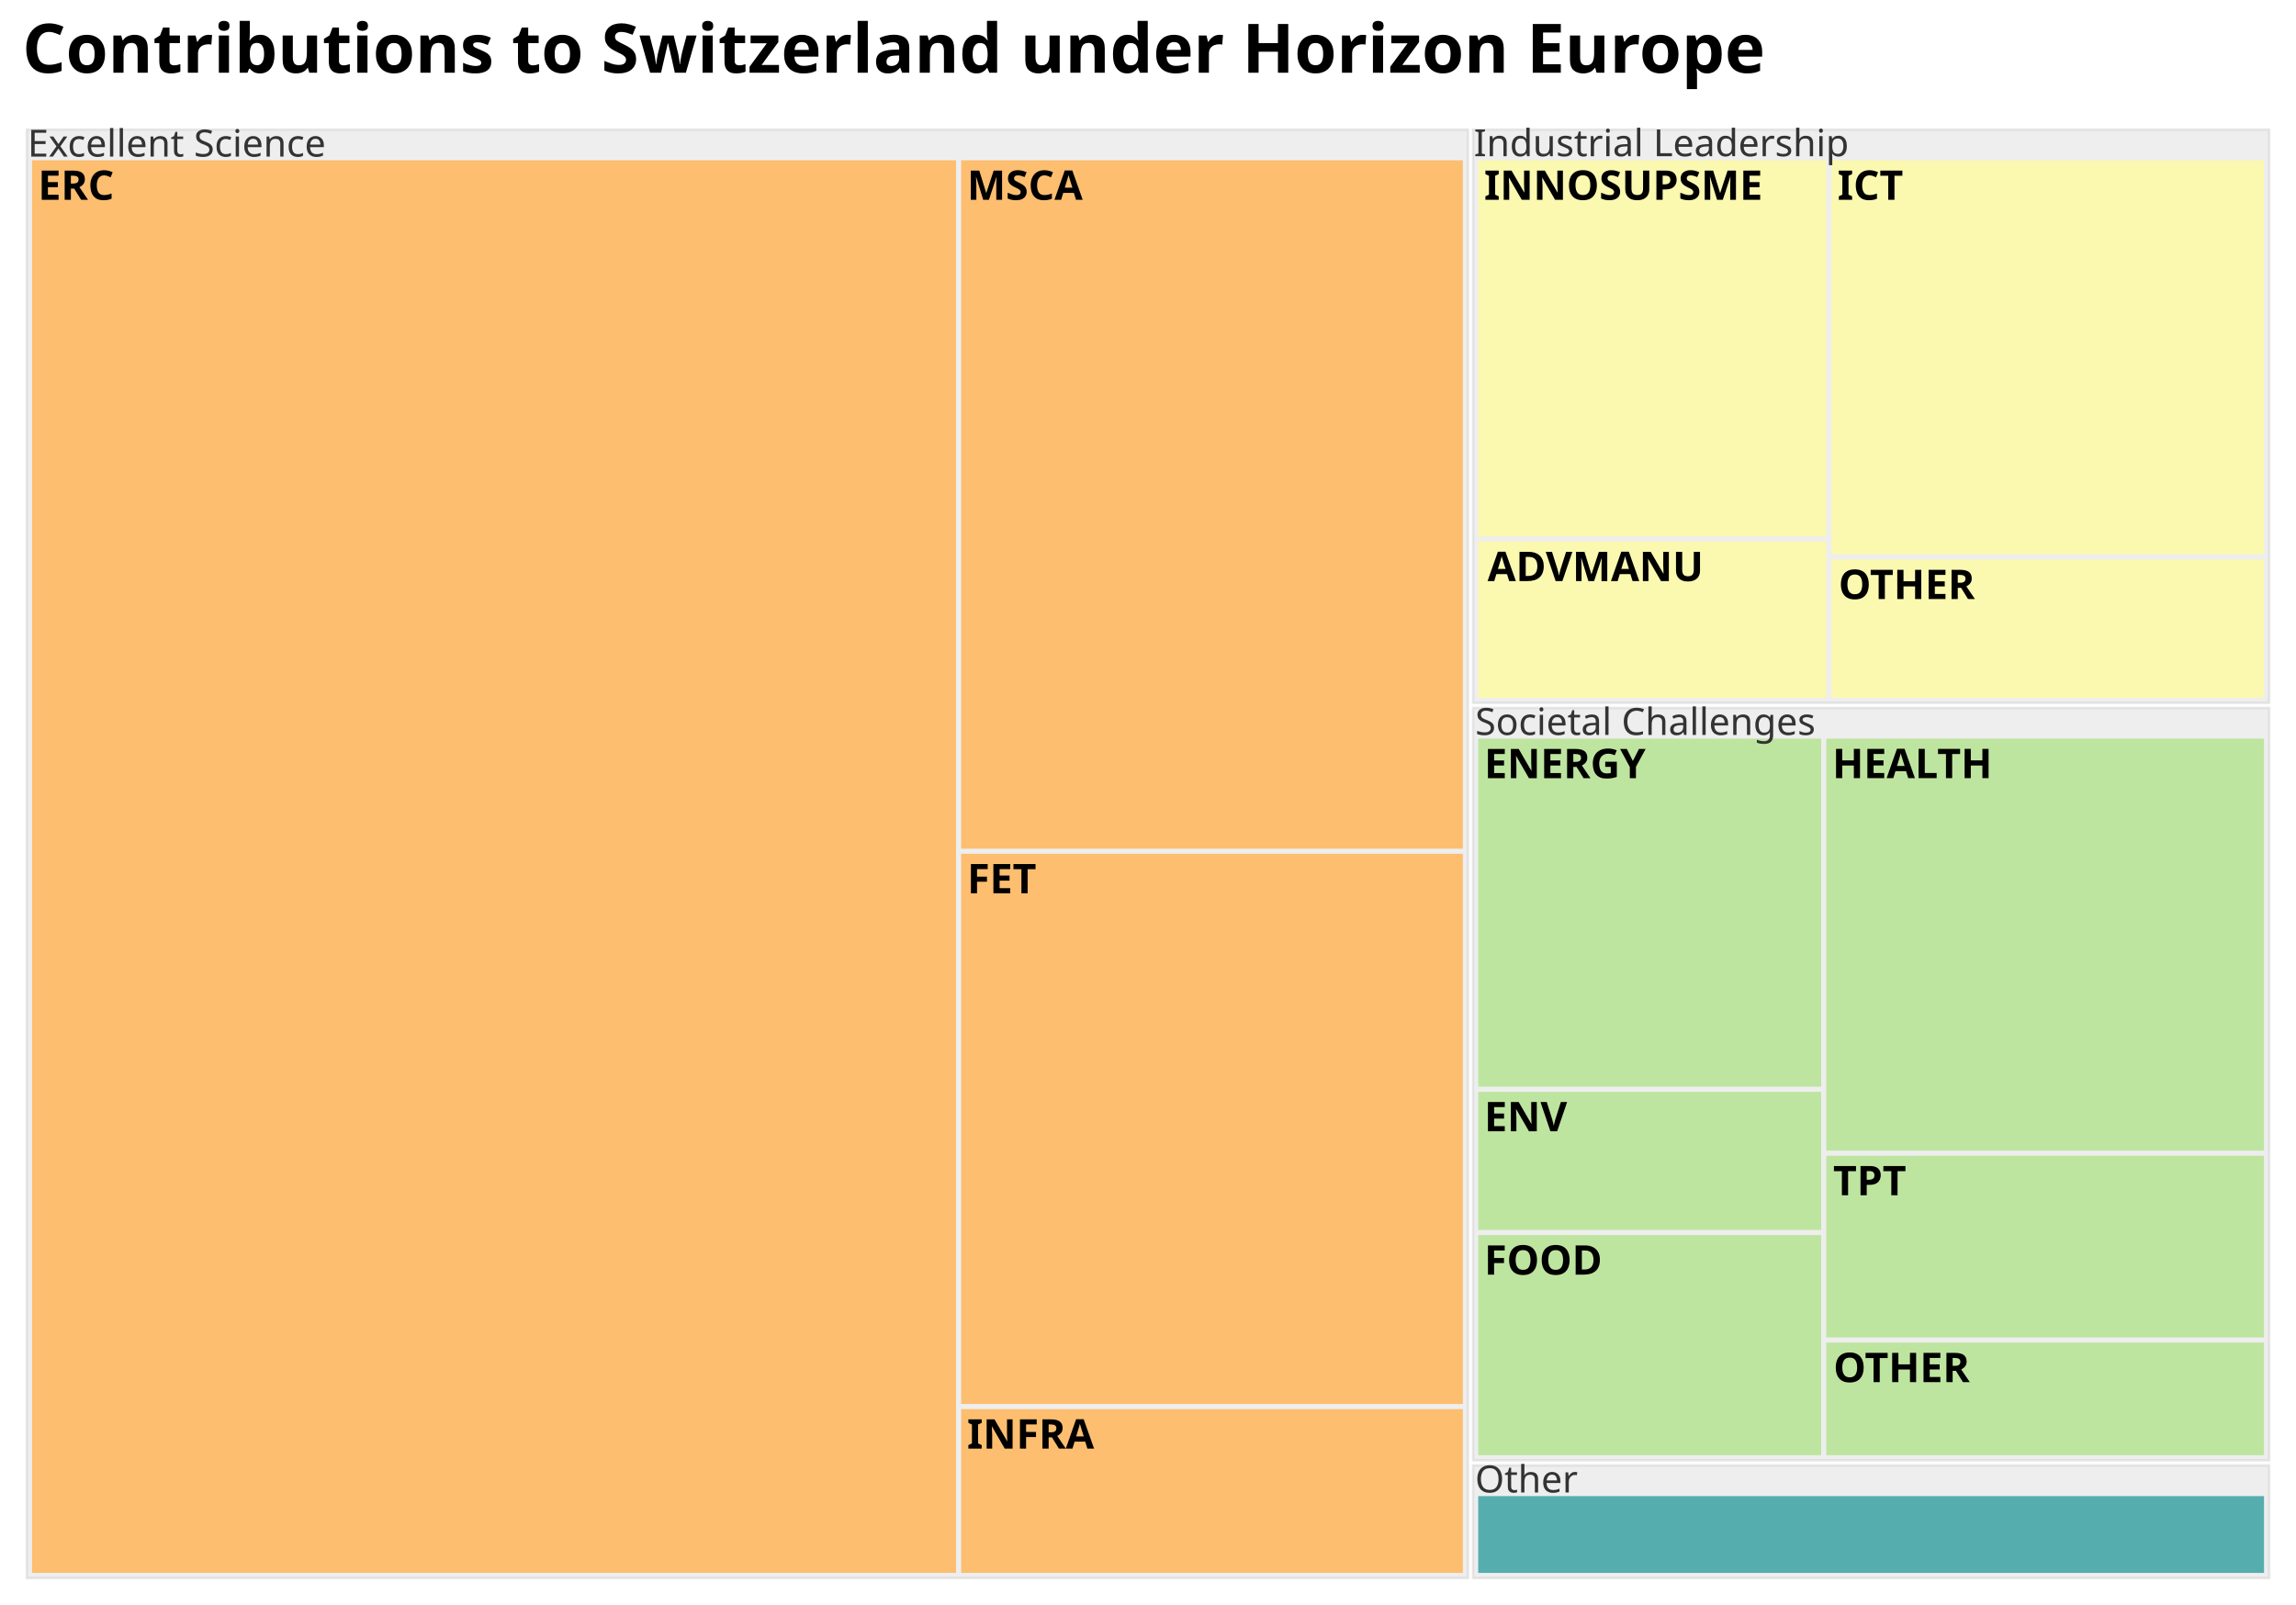
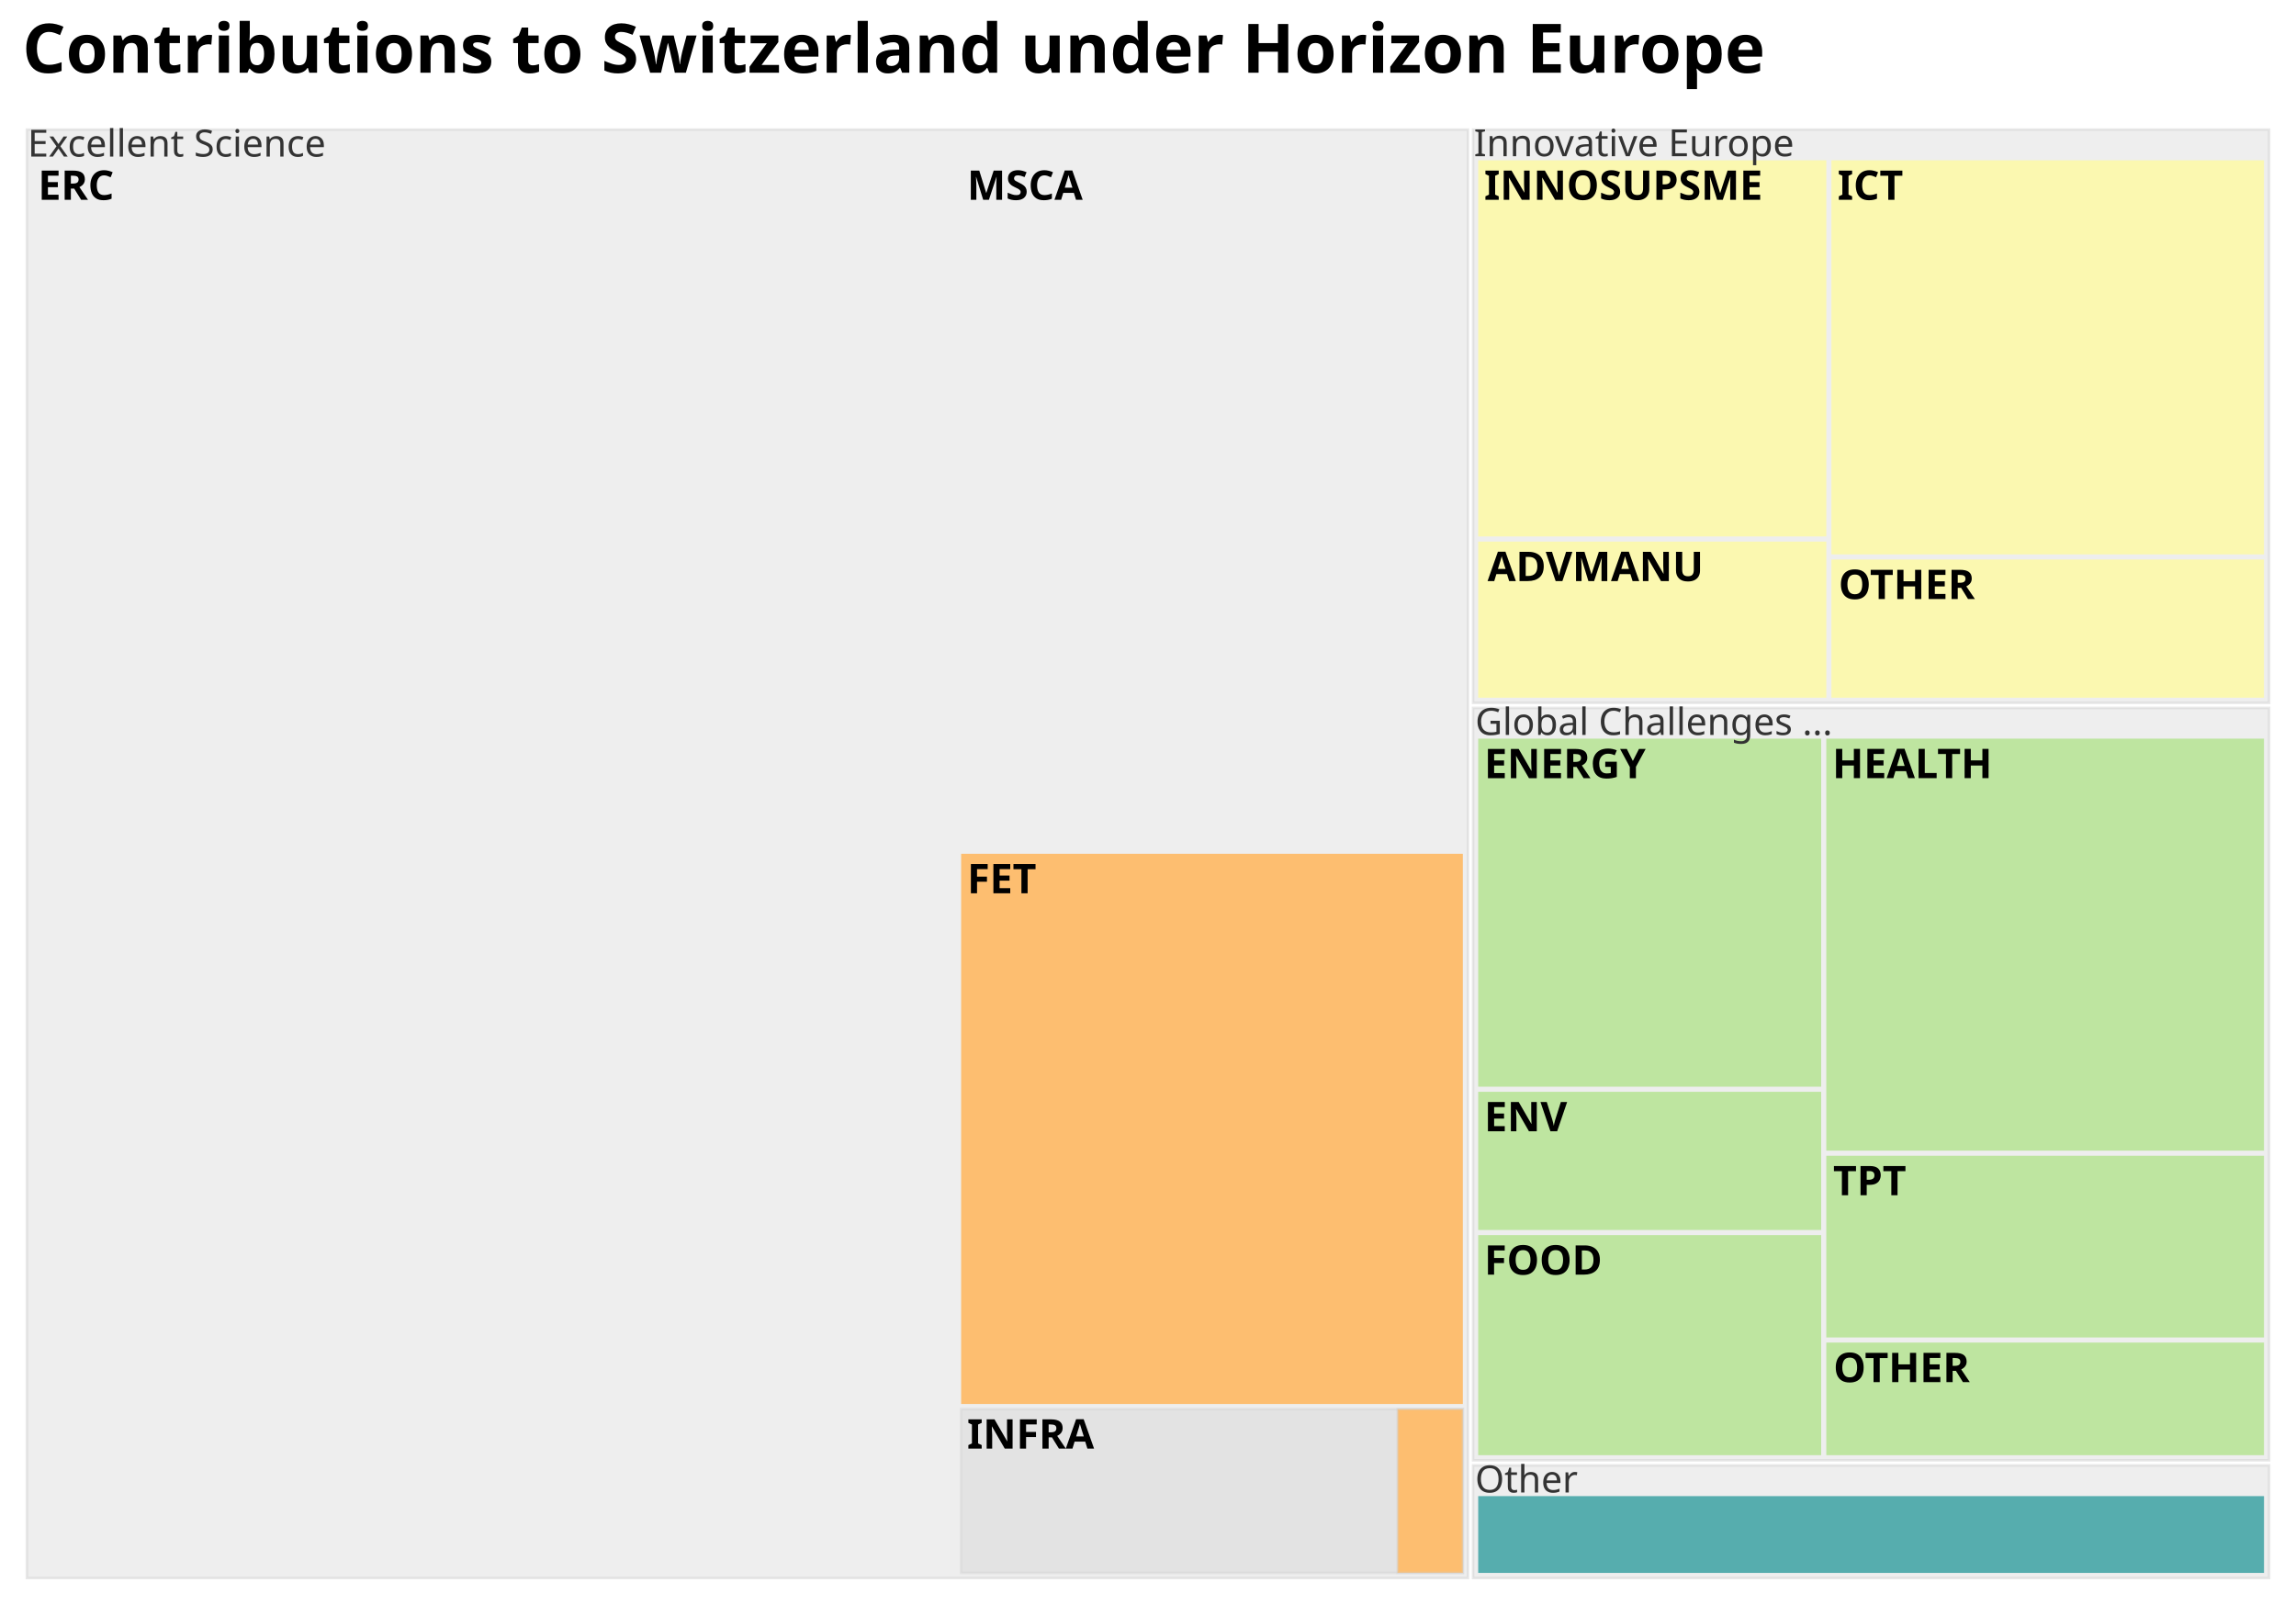
<svg xmlns="http://www.w3.org/2000/svg" xmlns:xlink="http://www.w3.org/1999/xlink" width="897" height="627.135" version="1.1" id="svg615">
  <defs id="defs619">
+     <linearGradient id="linearGradient20092">
+       <stop style="stop-color:#e6e6e6;stop-opacity:1;" offset="0" id="stop20090" />
+     </linearGradient>
    <clipPath id="clip_ancestor2">
      <use xlink:href="#path_ancestor2" id="use349" x="0" y="0" width="100%" height="100%" transform="translate(-575.5,-50.63544)" />
    </clipPath>
    <clipPath id="clip_ancestor4">
      <use xlink:href="#path_ancestor4" id="use365" x="0" y="0" width="100%" height="100%" transform="translate(-575.5,-572.6354)" />
    </clipPath>
    <clipPath id="clip_ancestor6">
      <rect width="213" height="44" id="use381" fill="#cccccc" fill-opacity="0.333" stroke="#cccccc" stroke-opacity="0.433" x="0" y="0" />
    </clipPath>
    <clipPath id="clip_ancestor3">
      <use xlink:href="#path_ancestor3" id="use357" x="0" y="0" width="100%" height="100%" transform="translate(-575.5,-276.6354)" />
    </clipPath>
    <clipPath id="clip_ancestor7">
      <rect width="49" height="44" id="use389" fill="#cccccc" fill-opacity="0.333" stroke="#cccccc" stroke-opacity="0.433" x="0" y="0" />
    </clipPath>
    <clipPath id="clip_ancestor5">
      <rect width="45" height="16" id="use373" fill="#cccccc" fill-opacity="0.333" stroke="#cccccc" stroke-opacity="0.433" x="0" y="0" />
    </clipPath>
    <clipPath id="clip_ancestor0">
      <rect width="880" height="580" id="use333" fill="#cccccc" fill-opacity="0" stroke="#cccccc" stroke-opacity="0.1" x="0" y="0" />
    </clipPath>
    <clipPath id="clip_ancestor1">
      <use xlink:href="#path_ancestor1" id="use341" x="0" y="0" width="100%" height="100%" transform="translate(-10.5,-50.63544)" />
    </clipPath>
    <clipPath id="clip1">
      <use xlink:href="#path1" id="use410" x="0" y="0" width="100%" height="100%" transform="translate(-375.5,-333.6354)" />
    </clipPath>
    <clipPath id="clip16">
      <rect id="use590" fill="#e85e49" width="209" height="30" x="0" y="0" />
    </clipPath>
    <clipPath id="clip17">
      <rect id="use602" fill="#9e0142" width="45" height="30" x="0" y="0" />
    </clipPath>
    <clipPath id="clip2">
      <use xlink:href="#path2" id="use422" x="0" y="0" width="100%" height="100%" transform="translate(-375.5,-550.6354)" />
    </clipPath>
    <clipPath id="clip0">
-       <use xlink:href="#path0" id="use398" x="0" y="0" width="100%" height="100%" transform="translate(-12.5,-62.63544)" />
+       <rect id="use398" fill="#fdbe70" width="361" height="7.569" x="0" y="544.431" style="fill:#cccccc;fill-opacity:0.333;stroke-width:1" />
    </clipPath>
    <clipPath id="clip12">
      <use xlink:href="#path12" id="use542" x="0" y="0" width="100%" height="100%" transform="translate(-713.5,-524.6354)" />
    </clipPath>
    <clipPath id="clip13">
      <use xlink:href="#path13" id="use554" x="0" y="0" width="100%" height="100%" transform="translate(-713.5,-451.6354)" />
    </clipPath>
    <clipPath id="clip11">
      <use xlink:href="#path11" id="use530" x="0" y="0" width="100%" height="100%" transform="translate(-713.5,-288.6354)" />
    </clipPath>
    <clipPath id="clip14">
      <use xlink:href="#path14" id="use566" x="0" y="0" width="100%" height="100%" transform="translate(-577.5001,-584.6354)" />
    </clipPath>
    <clipPath id="clip15">
      <rect id="use578" fill="#5e4fa2" width="41" height="2" x="0" y="0" />
    </clipPath>
    <clipPath id="clip5">
      <use xlink:href="#path5" id="use458" x="0" y="0" width="100%" height="100%" transform="translate(-577.5,-211.6354)" />
    </clipPath>
    <clipPath id="clip6">
      <use xlink:href="#path6" id="use470" x="0" y="0" width="100%" height="100%" transform="translate(-715.5,-62.63544)" />
    </clipPath>
    <clipPath id="clip7">
      <use xlink:href="#path7" id="use482" x="0" y="0" width="100%" height="100%" transform="translate(-715.5,-218.6354)" />
    </clipPath>
    <clipPath id="clip8">
      <use xlink:href="#path8" id="use494" x="0" y="0" width="100%" height="100%" transform="translate(-577.5,-288.6354)" />
    </clipPath>
    <clipPath id="clip9">
      <use xlink:href="#path9" id="use506" x="0" y="0" width="100%" height="100%" transform="translate(-577.5,-426.6354)" />
    </clipPath>
    <clipPath id="clip10">
      <use xlink:href="#path10" id="use518" x="0" y="0" width="100%" height="100%" transform="translate(-577.5,-482.6354)" />
    </clipPath>
    <clipPath id="clip3">
-       <use xlink:href="#path3" id="use434" x="0" y="0" width="100%" height="100%" transform="translate(-375.5,-62.63544)" />
+       <rect id="use434" fill="#fdbe70" width="196" height="269" x="0" y="8.26416e-07" />
    </clipPath>
    <clipPath id="clip4">
      <use xlink:href="#path4" id="use446" x="0" y="0" width="100%" height="100%" transform="translate(-577.5,-62.63544)" />
    </clipPath>
  </defs>
  <rect width="563" height="566" id="path_ancestor1" fill="#cccccc" fill-opacity="0.333" stroke="#cccccc" stroke-opacity="0.433" x="10.5" y="50.635" />
  <rect width="311" height="224" id="path_ancestor2" fill="#cccccc" fill-opacity="0.333" stroke="#cccccc" stroke-opacity="0.433" x="575.5" y="50.635" />
  <rect width="311" height="294" id="path_ancestor3" fill="#cccccc" fill-opacity="0.333" stroke="#cccccc" stroke-opacity="0.433" x="575.5" y="276.635" />
  <rect width="311" height="44" id="path_ancestor4" fill="#cccccc" fill-opacity="0.333" stroke="#cccccc" stroke-opacity="0.433" x="575.5" y="572.635" style="stroke-width:1" />
-   <rect id="path0" fill="#fdbe70" width="361" height="552" x="12.5" y="62.635" />
  <text xml:space="preserve" style="font-weight:bold;font-size:16px;line-height:1.25;font-family:'Gill Sans';-inkscape-font-specification:'Gill Sans Bold'" x="14.868" y="78.089" id="text2045-6">
    <tspan id="tspan2043-3" x="14.868" y="78.089" style="font-style:normal;font-variant:normal;font-weight:bold;font-stretch:normal;font-family:'Gill Sans';-inkscape-font-specification:'Gill Sans Bold'">ERC</tspan>
    <tspan x="14.868" y="98.174" style="font-style:normal;font-variant:normal;font-weight:normal;font-stretch:normal;font-family:'Gill Sans';-inkscape-font-specification:'Gill Sans'" id="tspan35814" />
  </text>
  <rect id="path1" fill="#fdbe70" width="196" height="215" x="375.5" y="333.635" />
  <text xml:space="preserve" style="font-weight:bold;font-size:16px;line-height:1.25;font-family:'Gill Sans';-inkscape-font-specification:'Gill Sans Bold'" x="377.878" y="349.063" id="text2045-6-7">
    <tspan id="tspan2043-3-1" x="377.878" y="349.063" style="font-style:normal;font-variant:normal;font-weight:bold;font-stretch:normal;font-family:'Gill Sans';-inkscape-font-specification:'Gill Sans Bold'">FET</tspan>
    <tspan x="377.878" y="369.148" style="font-style:normal;font-variant:normal;font-weight:normal;font-stretch:normal;font-family:'Gill Sans';-inkscape-font-specification:'Gill Sans Bold'" id="tspan41852" />
  </text>
-   <rect id="path3" fill="#fdbe70" width="196" height="269" x="375.5" y="62.635" />
  <text xml:space="preserve" style="font-weight:bold;font-size:16px;line-height:1.25;font-family:'Gill Sans';-inkscape-font-specification:'Gill Sans Bold'" x="377.849" y="78.089" id="text2045-6-78">
    <tspan id="tspan2043-3-4" x="377.849" y="78.089" style="font-style:normal;font-variant:normal;font-weight:bold;font-stretch:normal;font-family:'Gill Sans';-inkscape-font-specification:'Gill Sans Bold'">MSCA</tspan>
    <tspan x="377.849" y="98.174" style="font-style:normal;font-variant:normal;font-weight:normal;font-stretch:normal;font-family:'Gill Sans';-inkscape-font-specification:'Gill Sans Bold'" id="tspan45842" />
  </text>
  <rect id="path4" fill="#fbf8b0" width="136" height="147" x="577.5" y="62.635" />
  <text xml:space="preserve" style="font-weight:bold;font-size:16px;line-height:1.25;font-family:'Gill Sans';-inkscape-font-specification:'Gill Sans Bold'" x="579.809" y="78.089" id="text2045-6-78-5">
    <tspan id="tspan2043-3-4-37" x="579.809" y="78.089" style="font-style:normal;font-variant:normal;font-weight:bold;font-stretch:normal;font-family:'Gill Sans';-inkscape-font-specification:'Gill Sans Bold'">INNOSUPSME</tspan>
    <tspan x="579.809" y="98.174" style="font-style:normal;font-variant:normal;font-weight:normal;font-stretch:normal;font-family:'Gill Sans';-inkscape-font-specification:'Gill Sans Bold'" id="tspan46175" />
  </text>
  <rect id="path5" fill="#fbf8b0" width="136" height="61" x="577.5" y="211.635" />
  <rect id="path6" fill="#fbf8b0" width="169" height="154" x="715.5" y="62.635" />
  <text xml:space="preserve" style="font-weight:bold;font-size:16px;line-height:1.25;font-family:'Gill Sans';-inkscape-font-specification:'Gill Sans Bold'" x="717.867" y="78.089" id="text2045-6-78-9">
    <tspan id="tspan2043-3-4-3" x="717.867" y="78.089" style="font-style:normal;font-variant:normal;font-weight:bold;font-stretch:normal;font-family:'Gill Sans';-inkscape-font-specification:'Gill Sans Bold'">ICT</tspan>
    <tspan x="717.867" y="98.174" style="font-style:normal;font-variant:normal;font-weight:normal;font-stretch:normal;font-family:'Gill Sans';-inkscape-font-specification:'Gill Sans Bold'" id="tspan46506" />
  </text>
  <rect id="path7" fill="#fbf8b0" width="169" height="54" x="715.5" y="218.635" />
  <text xml:space="preserve" style="font-weight:bold;font-size:16px;line-height:1.25;font-family:'Gill Sans';-inkscape-font-specification:'Gill Sans Bold'" x="718.278" y="234.089" id="text2045-6-78-4-3">
    <tspan id="tspan2043-3-4-2-8" x="718.278" y="234.089" style="font-style:normal;font-variant:normal;font-weight:bold;font-stretch:normal;font-family:'Gill Sans';-inkscape-font-specification:'Gill Sans Bold'">OTHER</tspan>
    <tspan x="718.278" y="254.174" style="font-style:normal;font-variant:normal;font-weight:normal;font-stretch:normal;font-family:'Gill Sans';-inkscape-font-specification:'Gill Sans Bold'" id="tspan47214" />
  </text>
  <rect id="path8" fill="#bee5a0" width="134" height="136" x="577.5" y="288.635" />
  <text xml:space="preserve" style="font-weight:bold;font-size:16px;line-height:1.25;font-family:'Gill Sans';-inkscape-font-specification:'Gill Sans Bold'" x="579.868" y="304.089" id="text2045-6-78-3">
    <tspan id="tspan2043-3-4-9" x="579.868" y="304.089" style="font-style:normal;font-variant:normal;font-weight:bold;font-stretch:normal;font-family:'Gill Sans';-inkscape-font-specification:'Gill Sans Bold'">ENERGY</tspan>
    <tspan x="579.868" y="324.174" style="font-style:normal;font-variant:normal;font-weight:normal;font-stretch:normal;font-family:'Gill Sans';-inkscape-font-specification:'Gill Sans Bold'" id="tspan47676" />
  </text>
  <rect id="path9" fill="#bee5a0" width="134" height="54" x="577.5" y="426.635" />
  <text xml:space="preserve" style="font-weight:bold;font-size:16px;line-height:1.25;font-family:'Gill Sans';-inkscape-font-specification:'Gill Sans Bold'" x="579.868" y="442.063" id="text2045-6-78-4-1">
    <tspan x="579.868" y="442.063" style="font-style:normal;font-variant:normal;font-weight:bold;font-stretch:normal;font-family:'Gill Sans';-inkscape-font-specification:'Gill Sans Bold'" id="tspan34536">ENV</tspan>
    <tspan x="579.868" y="462.148" style="font-style:normal;font-variant:normal;font-weight:normal;font-stretch:normal;font-family:'Gill Sans';-inkscape-font-specification:'Gill Sans Bold'" id="tspan50128" />
  </text>
  <rect id="path10" fill="#bee5a0" width="134" height="86" x="577.5" y="482.635" />
  <text xml:space="preserve" style="font-weight:bold;font-size:16px;line-height:1.25;font-family:'Gill Sans';-inkscape-font-specification:'Gill Sans Bold'" x="579.878" y="498.089" id="text2045-6-78-4-2">
    <tspan id="tspan2043-3-4-2-9" x="579.878" y="498.089" style="font-style:normal;font-variant:normal;font-weight:bold;font-stretch:normal;font-family:'Gill Sans';-inkscape-font-specification:'Gill Sans Bold'">FOOD</tspan>
    <tspan x="579.878" y="518.174" style="font-style:normal;font-variant:normal;font-weight:normal;font-stretch:normal;font-family:'Gill Sans';-inkscape-font-specification:'Gill Sans Bold'" id="tspan50966" />
  </text>
  <rect id="path11" fill="#bee5a0" width="171" height="161" x="713.5" y="288.635" />
  <text xml:space="preserve" style="font-weight:bold;font-size:16px;line-height:1.25;font-family:'Gill Sans';-inkscape-font-specification:'Gill Sans Bold'" x="715.873" y="304.063" id="text2045-6-78-67">
    <tspan id="tspan2043-3-4-8" x="715.873" y="304.063" style="font-style:normal;font-variant:normal;font-weight:bold;font-stretch:normal;font-family:'Gill Sans';-inkscape-font-specification:'Gill Sans Bold'">HEALTH</tspan>
    <tspan x="715.873" y="324.148" style="font-style:normal;font-variant:normal;font-weight:normal;font-stretch:normal;font-family:'Gill Sans';-inkscape-font-specification:'Gill Sans Bold'" id="tspan47860" />
  </text>
  <rect id="path12" fill="#bee5a0" width="171" height="44" x="713.5" y="524.635" />
  <text xml:space="preserve" style="font-weight:bold;font-size:16px;line-height:1.25;font-family:'Gill Sans';-inkscape-font-specification:'Gill Sans Bold'" x="716.278" y="540.089" id="text2045-6-78-4">
    <tspan id="tspan2043-3-4-2" x="716.278" y="540.089" style="font-style:normal;font-variant:normal;font-weight:bold;font-stretch:normal;font-family:'Gill Sans';-inkscape-font-specification:'Gill Sans Bold'">OTHER</tspan>
    <tspan x="716.278" y="560.174" style="font-style:normal;font-variant:normal;font-weight:normal;font-stretch:normal;font-family:'Gill Sans';-inkscape-font-specification:'Gill Sans Bold'" id="tspan50598" />
  </text>
  <rect id="path13" fill="#bee5a0" width="171" height="71" x="713.5" y="451.635" />
  <text xml:space="preserve" style="font-weight:bold;font-size:16px;line-height:1.25;font-family:'Gill Sans';-inkscape-font-specification:'Gill Sans Bold'" x="716.168" y="467.063" id="text2045-6-78-4-36">
    <tspan id="tspan2043-3-4-2-0" x="716.168" y="467.063" style="font-style:normal;font-variant:normal;font-weight:bold;font-stretch:normal;font-family:'Gill Sans';-inkscape-font-specification:'Gill Sans Bold'">TPT</tspan>
    <tspan x="716.168" y="487.148" style="font-style:normal;font-variant:normal;font-weight:normal;font-stretch:normal;font-family:'Gill Sans';-inkscape-font-specification:'Gill Sans Bold'" id="tspan50702" />
  </text>
  <rect id="path14" fill="#56adae" width="307.006" height="30.006" x="577.5" y="584.635" style="stroke-width:1" />
  <text clip-path="url(#clip15)" font-family="Arial, sans-serif" font-size="10px" dominant-baseline="text-before-edge" class="txt" id="text585" transform="translate(577.5,612.6354)">
    <tspan x="3" y="0.2em" style="font-weight:bold;font-size:10px;font-family:Arial, sans-serif;fill:#000000" id="tspan581" />
    <tspan x="3" y="1.3em" style="font-weight:normal;font-size:10px;font-family:Arial, sans-serif;fill:#000000" id="tspan583">M€3.9</tspan>
  </text>
  <text xml:space="preserve" style="font-weight:bold;font-size:14.667px;line-height:1.25;font-family:'Gill Sans';-inkscape-font-specification:'Gill Sans Bold';fill:#333333" x="10.797" y="61.19" id="text2045">
    <tspan id="tspan2043" x="10.797" y="61.19" style="font-style:normal;font-variant:normal;font-weight:normal;font-stretch:normal;font-size:14.667px;font-family:'Gill Sans';-inkscape-font-specification:'Gill Sans';fill:#333333">Excellent Science</tspan>
  </text>
  <text xml:space="preserve" style="font-weight:bold;font-size:14.667px;line-height:1.25;font-family:'Gill Sans';-inkscape-font-specification:'Gill Sans Bold';fill:#333333" x="575.781" y="61.05" id="text2045-3">
-     <tspan id="tspan2043-9" x="575.781" y="61.05" style="font-style:normal;font-variant:normal;font-weight:normal;font-stretch:normal;font-size:14.667px;font-family:'Gill Sans';-inkscape-font-specification:'Gill Sans';fill:#333333">Industrial Leadership</tspan>
+     <tspan id="tspan2043-9" x="575.781" y="61.05" style="font-style:normal;font-variant:normal;font-weight:normal;font-stretch:normal;font-size:14.667px;font-family:'Gill Sans';-inkscape-font-specification:'Gill Sans';fill:#333333">Innovative Europe</tspan>
  </text>
  <text xml:space="preserve" style="font-weight:bold;font-size:14.667px;line-height:1.25;font-family:'Gill Sans';-inkscape-font-specification:'Gill Sans Bold';fill:#333333" x="576.344" y="287.19" id="text2045-1">
-     <tspan id="tspan2043-8" x="576.344" y="287.19" style="font-style:normal;font-variant:normal;font-weight:normal;font-stretch:normal;font-size:14.667px;font-family:'Gill Sans';-inkscape-font-specification:'Gill Sans';fill:#333333">Societal Challenges</tspan>
+     <tspan id="tspan2043-8" x="576.344" y="287.19" style="font-style:normal;font-variant:normal;font-weight:normal;font-stretch:normal;font-size:14.667px;font-family:'Gill Sans';-inkscape-font-specification:'Gill Sans';fill:#333333">Global Challenges ...</tspan>
  </text>
  <text xml:space="preserve" style="font-weight:bold;font-size:14.667px;line-height:1.25;font-family:'Gill Sans';-inkscape-font-specification:'Gill Sans Bold';fill:#333333" x="576.281" y="583.206" id="text2045-8">
    <tspan id="tspan2043-2" x="576.281" y="583.206" style="font-style:normal;font-variant:normal;font-weight:normal;font-stretch:normal;font-size:14.667px;font-family:'Gill Sans';-inkscape-font-specification:'Gill Sans';fill:#333333">Other</tspan>
  </text>
  <text xml:space="preserve" style="font-weight:bold;font-size:16px;line-height:1.25;font-family:'Gill Sans';-inkscape-font-specification:'Gill Sans Bold'" x="580.07" y="605.095" id="text2045-8-6">
    <tspan id="tspan2043-2-2" x="580.07" y="605.095" style="font-style:normal;font-variant:normal;font-weight:normal;font-stretch:normal;font-family:'Gill Sans';-inkscape-font-specification:'Gill Sans'" />
  </text>
-   <rect id="path2" fill="#fdbe70" width="196" height="64" x="375.5" y="550.635" />
+   <rect id="path2" fill="#fdbe70" width="196" height="64" x="375.5" y="550.635" style="stroke:#cccccc;stroke-opacity:0.333;fill:#cccccc;fill-opacity:0.333" />
+   <rect id="path2-0" fill="#fdbe70" width="25.527" height="64" x="545.973" y="550.635" style="fill:#fdbe70;fill-opacity:1;stroke:#cccccc;stroke-width:1;stroke-opacity:0.333" />
  <text xml:space="preserve" style="font-weight:bold;font-size:16px;line-height:1.25;font-family:'Gill Sans';-inkscape-font-specification:'Gill Sans Bold'" x="377.809" y="566.063" id="text2045-6-0">
    <tspan id="tspan2043-3-9" x="377.809" y="566.063" style="font-style:normal;font-variant:normal;font-weight:bold;font-stretch:normal;font-family:'Gill Sans';-inkscape-font-specification:'Gill Sans Bold'">INFRA</tspan>
    <tspan x="377.809" y="586.148" style="font-style:normal;font-variant:normal;font-weight:normal;font-stretch:normal;font-family:'Gill Sans';-inkscape-font-specification:'Gill Sans Bold'" id="tspan42036" />
  </text>
  <text xml:space="preserve" style="font-weight:bold;font-size:16px;line-height:1.25;font-family:'Gill Sans';-inkscape-font-specification:'Gill Sans Bold'" x="581.164" y="227.063" id="text2045-6-78-93">
    <tspan id="tspan2043-3-4-7" x="581.164" y="227.063" style="font-style:normal;font-variant:normal;font-weight:bold;font-stretch:normal;font-family:'Gill Sans';-inkscape-font-specification:'Gill Sans Bold'">ADVMANU</tspan>
    <tspan x="581.164" y="247.148" style="font-style:normal;font-variant:normal;font-weight:normal;font-stretch:normal;font-family:'Gill Sans';-inkscape-font-specification:'Gill Sans Bold'" id="tspan46690" />
  </text>
  <text xml:space="preserve" style="font-weight:bold;font-size:26.667px;line-height:1.25;font-family:'Gill Sans';-inkscape-font-specification:'Gill Sans Bold'" x="8.724" y="28.425" id="text53184">
    <tspan id="tspan53182" x="8.724" y="28.425" style="font-style:normal;font-variant:normal;font-weight:600;font-stretch:normal;font-size:26.667px;font-family:'Gill Sans';-inkscape-font-specification:'Gill Sans Semi-Bold'">Contributions to <tspan style="font-style:normal;font-variant:normal;font-weight:bold;font-stretch:normal;font-family:'Gill Sans';-inkscape-font-specification:'Gill Sans Bold'" id="tspan88863">Switzerland</tspan> under Horizon Europe</tspan>
  </text>
</svg>
